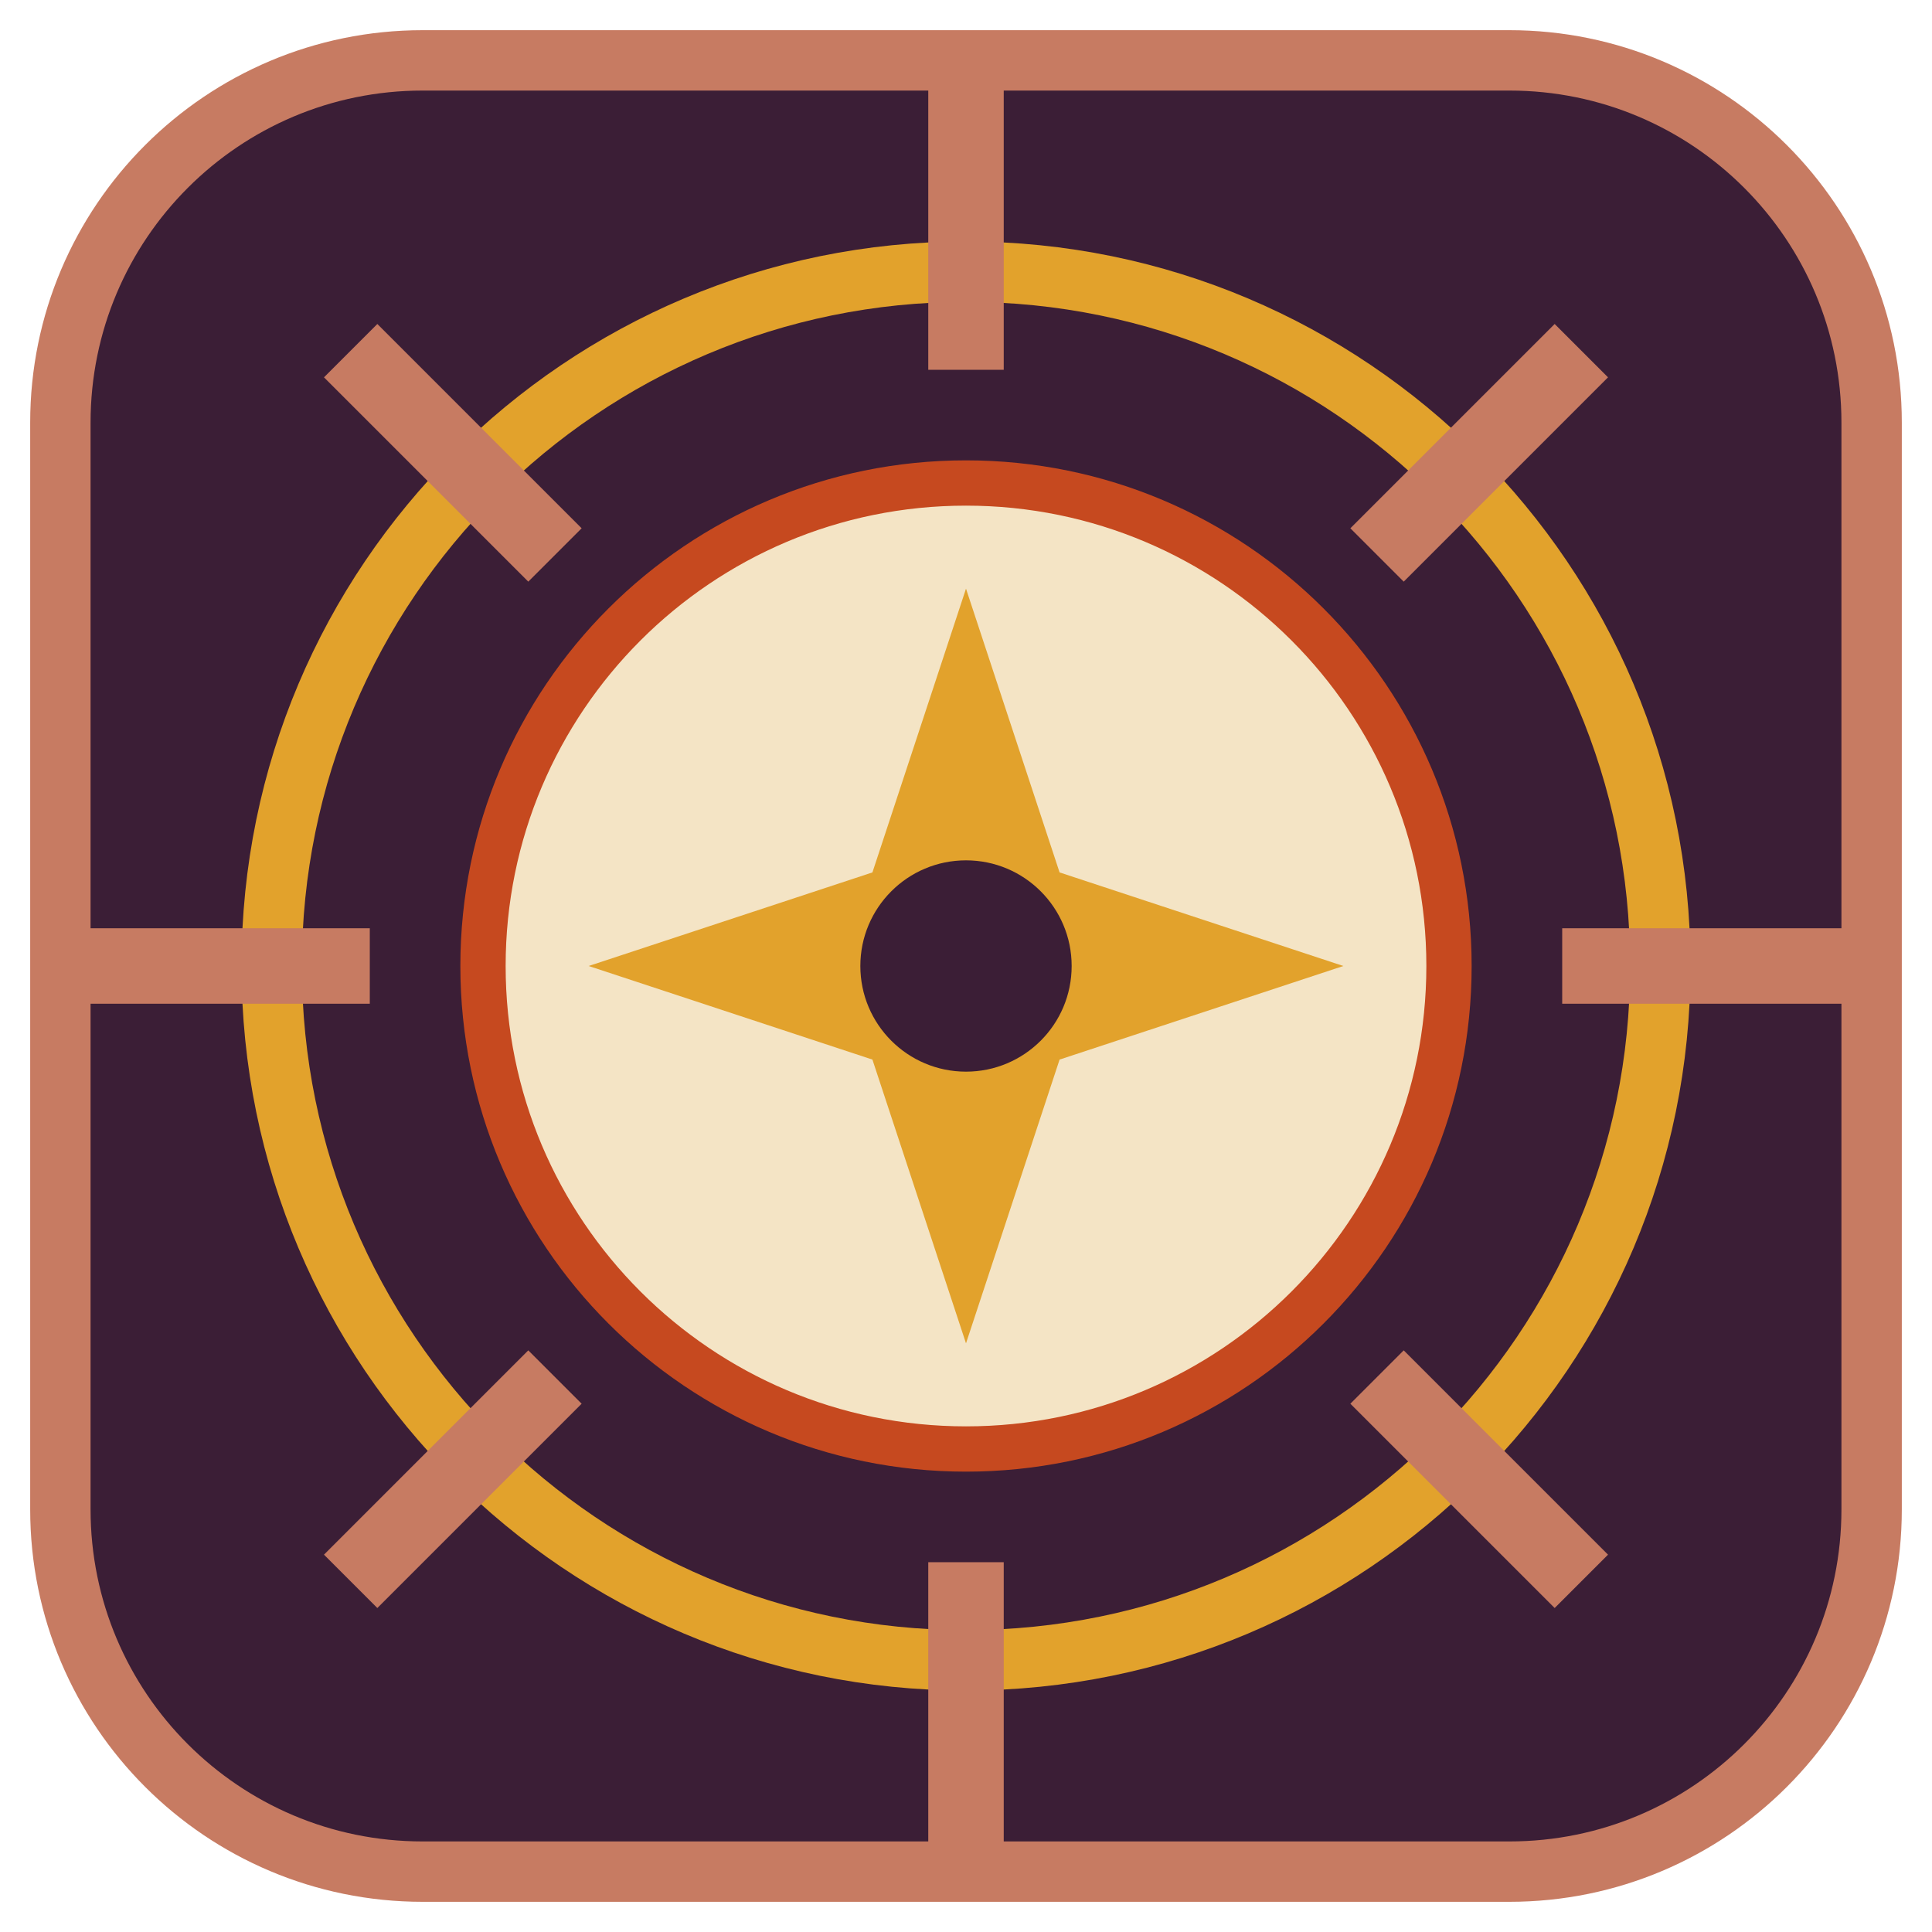
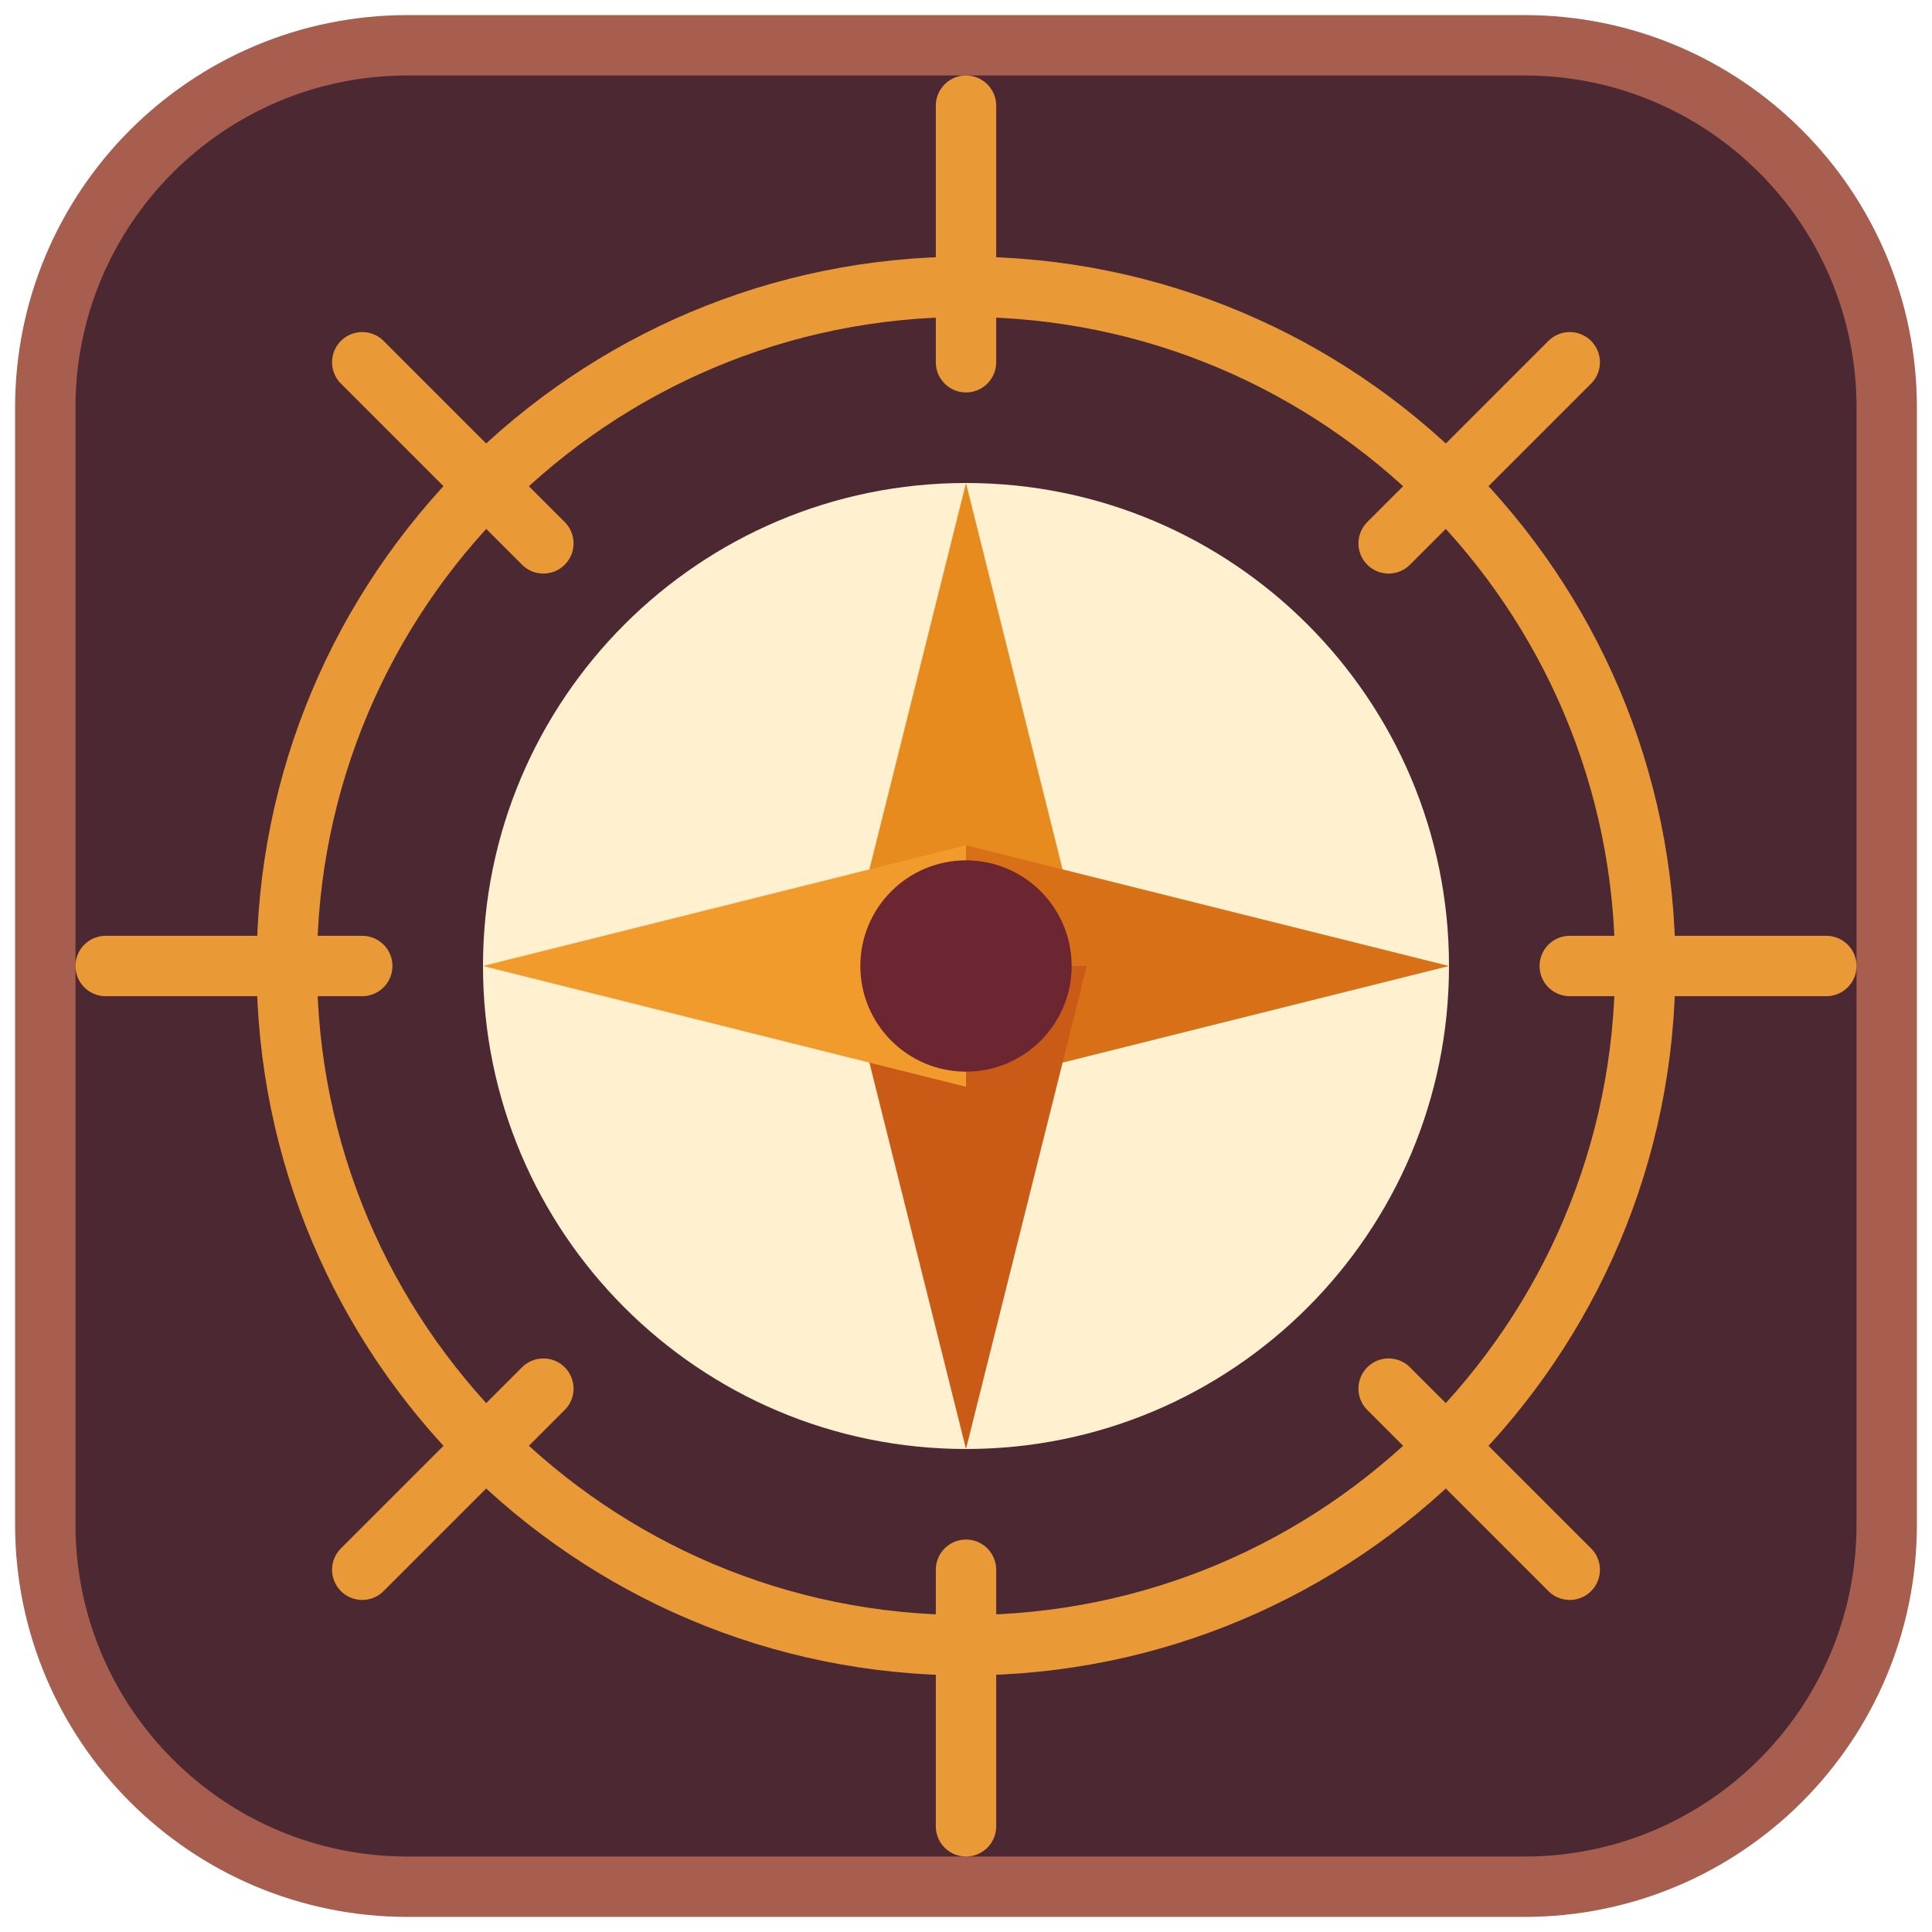
- <svg xmlns="http://www.w3.org/2000/svg" width="64" height="64" viewBox="0 0 64 64" role="img" aria-labelledby="title desc">
-   <rect x="2" y="2" width="60" height="60" rx="12" fill="#3B1E36" stroke="#C77B62" stroke-width="2" />
-   <circle cx="32" cy="32" r="23" fill="none" stroke="#E2A22C" stroke-width="2" />
-   <circle cx="32" cy="32" r="16" fill="#F4E4C5" stroke="#C6491F" stroke-width="1.5" />
-   <g stroke="#C77B62" stroke-width="2.5" stroke-linecap="square">
-     <path d="M32 4v7M32 53v7M4 32h7M53 32h7" />
-     <path d="m12.5 12.5 5 5M46.5 46.5l5 5M51.5 12.5l-5 5M17.5 46.5l-5 5" />
+ <svg xmlns="http://www.w3.org/2000/svg" viewBox="0 0 128 128">
+   <rect x="3" y="3" width="122" height="122" rx="24" fill="#4b2832" stroke="#a85e4e" stroke-width="4" />
+   <g fill="none" stroke="#e99a36" stroke-width="4" stroke-linecap="round">
+     <circle cx="64" cy="64" r="45" />
+     <path d="M64 7v17M64 104v17M7 64h17M104 64h17M24 24l12 12M92 92l12 12M104 24 92 36M36 92l-12 12" />
  </g>
-   <path d="m32 19.5 3.1 9.4 9.4 3.1-9.4 3.1-3.1 9.4-3.1-9.4-9.4-3.1 9.4-3.1Z" fill="#E2A22C" />
-   <circle cx="32" cy="32" r="3.5" fill="#3B1E36" />
+   <circle cx="64" cy="64" r="32" fill="#fff0d0" />
+   <path d="M64 32 72 64H56Z" fill="#e78b1e" />
+   <path d="m96 64-32 8V56Z" fill="#d87018" />
+   <path d="m64 96-8-32h16Z" fill="#c95b16" />
+   <path d="m32 64 32-8v16Z" fill="#f09b2c" />
+   <circle cx="64" cy="64" r="7" fill="#6b2632" />
</svg>
